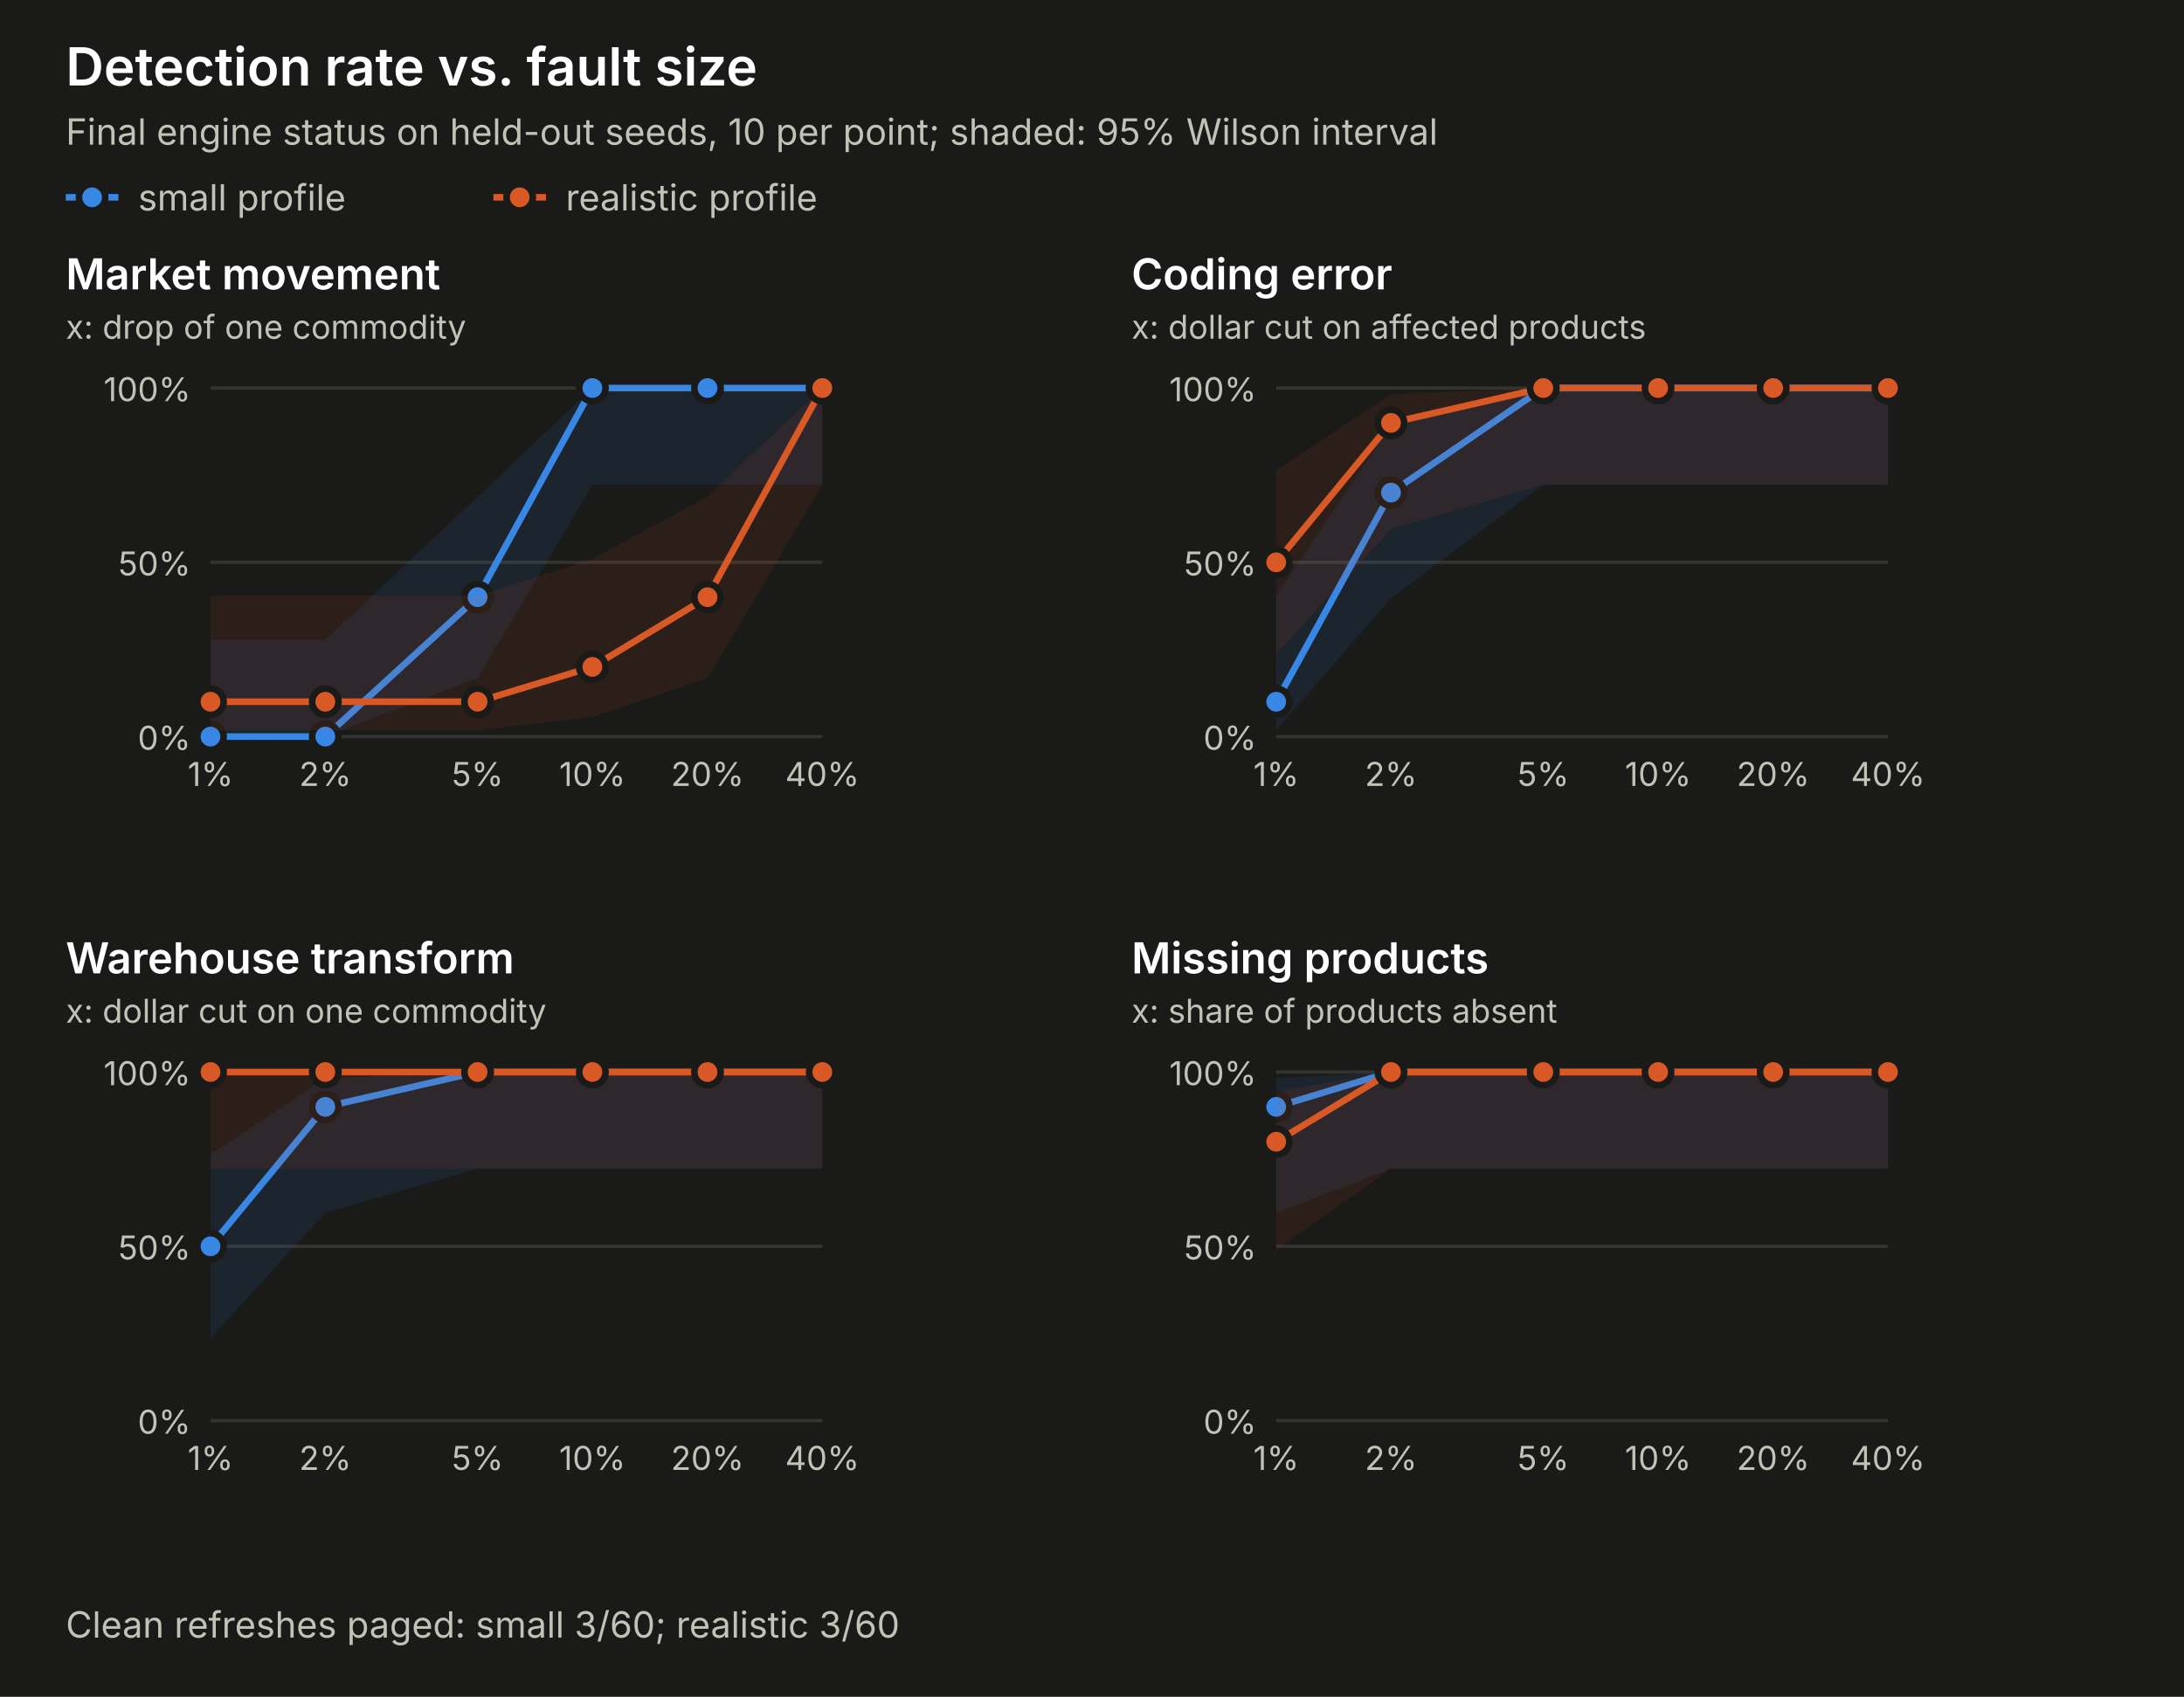
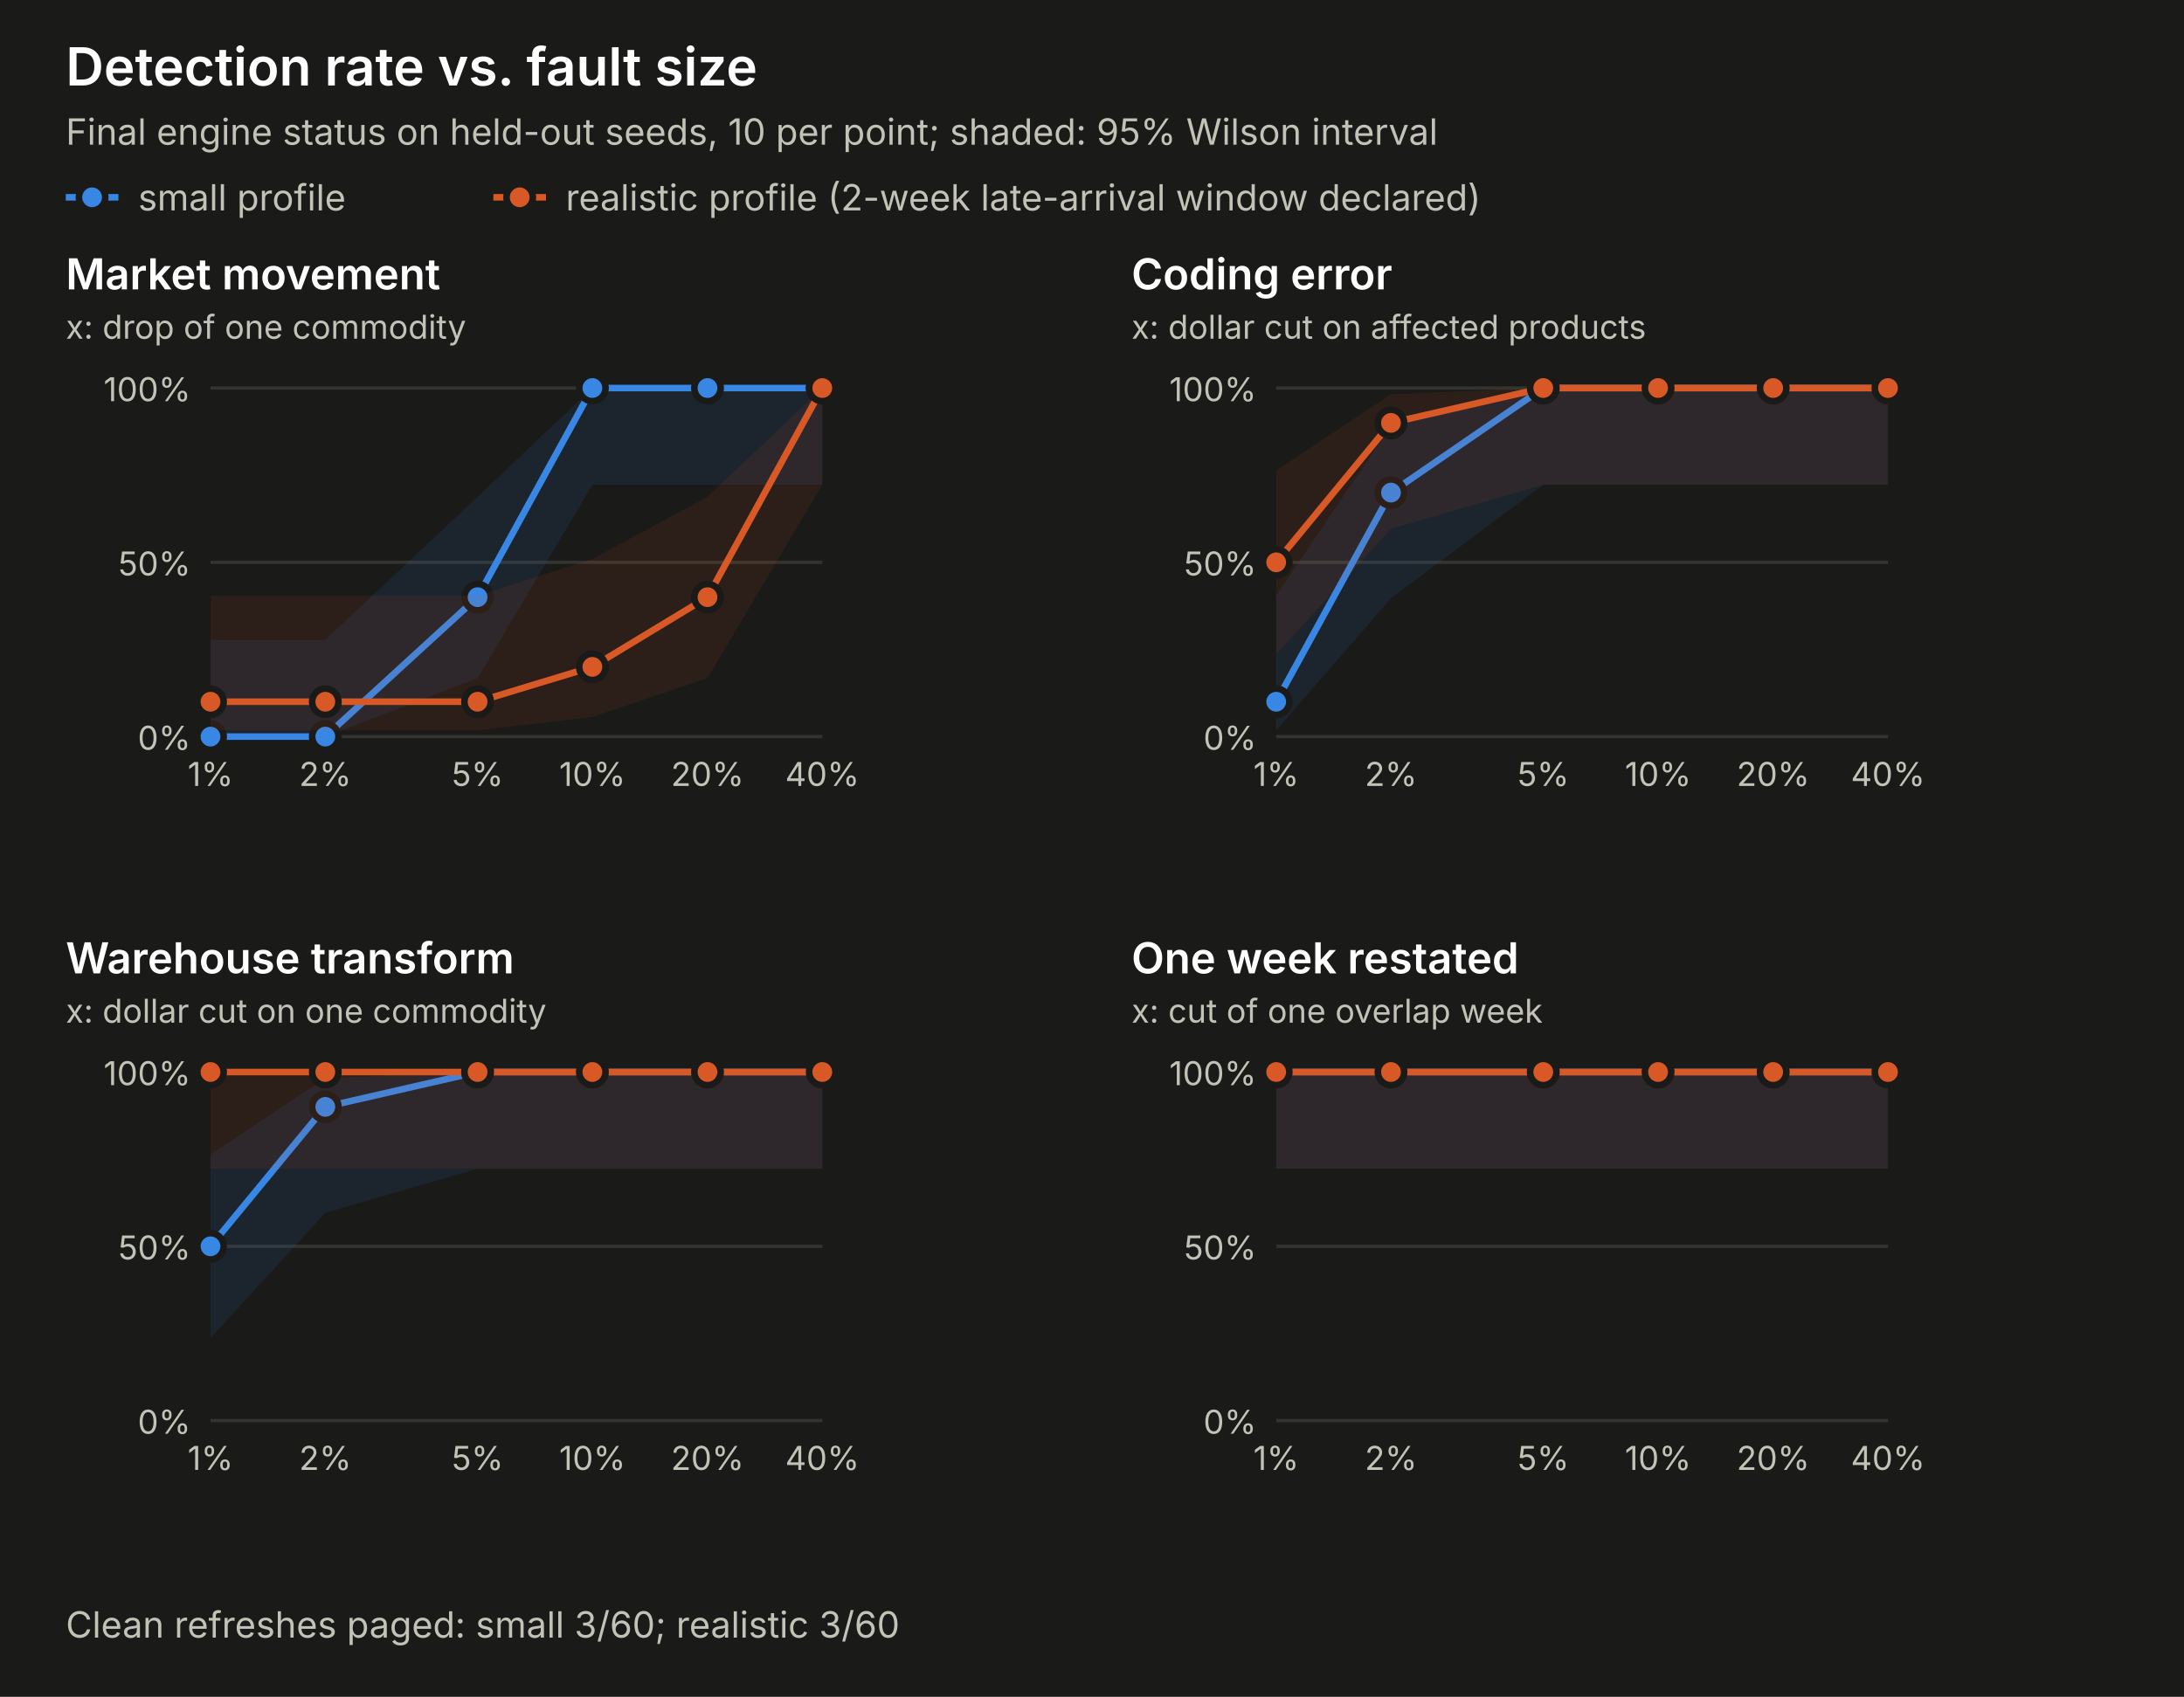
<svg xmlns="http://www.w3.org/2000/svg" width="664" height="516" viewBox="0 0 664 516" font-family="Inter, -apple-system, Segoe UI, Helvetica, Arial, sans-serif" role="img" aria-label="Detection rate against fault size, by family and profile">
  <rect width="664" height="516" fill="#1a1a19" />
  <text x="20.0" y="26.0" fill="#ffffff" font-size="16" font-weight="600" text-anchor="start">Detection rate vs. fault size</text>
  <text x="20.0" y="44.0" fill="#c3c2b7" font-size="11" font-weight="400" text-anchor="start">Final engine status on held-out seeds, 10 per point; shaded: 95% Wilson interval</text>
  <line x1="20" x2="36" y1="60" y2="60" stroke="#3987e5" stroke-width="2" />
  <circle cx="28" cy="60" r="4" fill="#3987e5" stroke="#1a1a19" stroke-width="2" />
  <text x="42.0" y="64.0" fill="#c3c2b7" font-size="11" font-weight="400" text-anchor="start">small profile</text>
  <line x1="150" x2="166" y1="60" y2="60" stroke="#d95926" stroke-width="2" />
  <circle cx="158" cy="60" r="4" fill="#d95926" stroke="#1a1a19" stroke-width="2" />
-   <text x="172.0" y="64.0" fill="#c3c2b7" font-size="11" font-weight="400" text-anchor="start">realistic profile</text>
+   <text x="172.0" y="64.0" fill="#c3c2b7" font-size="11" font-weight="400" text-anchor="start">realistic profile (2-week late-arrival window declared)</text>
  <g transform="translate(20,74)">
    <text x="0.0" y="14.0" fill="#ffffff" font-size="13" font-weight="600" text-anchor="start">Market movement</text>
    <text x="0.0" y="29.0" fill="#c3c2b7" font-size="10" font-weight="400" text-anchor="start">x: drop of one commodity</text>
    <line x1="44" x2="230" y1="150.0" y2="150.0" stroke="#33332f" stroke-width="1" />
    <text x="38.0" y="154.0" fill="#c3c2b7" font-size="10" font-weight="400" text-anchor="end">0%</text>
    <line x1="44" x2="230" y1="97.0" y2="97.0" stroke="#33332f" stroke-width="1" />
    <text x="38.0" y="101.0" fill="#c3c2b7" font-size="10" font-weight="400" text-anchor="end">50%</text>
    <line x1="44" x2="230" y1="44.0" y2="44.0" stroke="#33332f" stroke-width="1" />
    <text x="38.0" y="48.0" fill="#c3c2b7" font-size="10" font-weight="400" text-anchor="end">100%</text>
    <text x="44.0" y="165.0" fill="#c3c2b7" font-size="10" font-weight="400" text-anchor="middle">1%</text>
    <text x="78.9" y="165.0" fill="#c3c2b7" font-size="10" font-weight="400" text-anchor="middle">2%</text>
    <text x="125.2" y="165.0" fill="#c3c2b7" font-size="10" font-weight="400" text-anchor="middle">5%</text>
    <text x="160.1" y="165.0" fill="#c3c2b7" font-size="10" font-weight="400" text-anchor="middle">10%</text>
    <text x="195.1" y="165.0" fill="#c3c2b7" font-size="10" font-weight="400" text-anchor="middle">20%</text>
    <text x="230.0" y="165.0" fill="#c3c2b7" font-size="10" font-weight="400" text-anchor="middle">40%</text>
    <polygon points="44.0,120.6 78.9,120.6 125.2,77.1 160.1,44.0 195.1,44.0 230.0,44.0 230.0,73.4 195.1,73.4 160.1,73.4 125.2,132.2 78.9,150.0 44.0,150.0" fill="#3987e5" fill-opacity="0.10" />
    <polyline points="44.0,150.0 78.9,150.0 125.2,107.6 160.1,44.0 195.1,44.0 230.0,44.0" fill="none" stroke="#3987e5" stroke-width="2" stroke-linejoin="round" stroke-linecap="round" />
    <circle cx="44.0" cy="150.0" r="4" fill="#3987e5" stroke="#1a1a19" stroke-width="2" />
    <circle cx="78.9" cy="150.0" r="4" fill="#3987e5" stroke="#1a1a19" stroke-width="2" />
    <circle cx="125.2" cy="107.6" r="4" fill="#3987e5" stroke="#1a1a19" stroke-width="2" />
    <circle cx="160.1" cy="44.0" r="4" fill="#3987e5" stroke="#1a1a19" stroke-width="2" />
    <circle cx="195.1" cy="44.0" r="4" fill="#3987e5" stroke="#1a1a19" stroke-width="2" />
    <circle cx="230.0" cy="44.0" r="4" fill="#3987e5" stroke="#1a1a19" stroke-width="2" />
    <polygon points="44.0,107.2 78.9,107.2 125.2,107.2 160.1,96.0 195.1,77.1 230.0,44.0 230.0,73.4 195.1,132.2 160.1,144.0 125.2,148.1 78.9,148.1 44.0,148.1" fill="#d95926" fill-opacity="0.10" />
    <polyline points="44.0,139.4 78.9,139.4 125.2,139.4 160.1,128.8 195.1,107.6 230.0,44.0" fill="none" stroke="#d95926" stroke-width="2" stroke-linejoin="round" stroke-linecap="round" />
    <circle cx="44.0" cy="139.4" r="4" fill="#d95926" stroke="#1a1a19" stroke-width="2" />
    <circle cx="78.9" cy="139.4" r="4" fill="#d95926" stroke="#1a1a19" stroke-width="2" />
    <circle cx="125.2" cy="139.4" r="4" fill="#d95926" stroke="#1a1a19" stroke-width="2" />
    <circle cx="160.1" cy="128.8" r="4" fill="#d95926" stroke="#1a1a19" stroke-width="2" />
    <circle cx="195.1" cy="107.6" r="4" fill="#d95926" stroke="#1a1a19" stroke-width="2" />
    <circle cx="230.0" cy="44.0" r="4" fill="#d95926" stroke="#1a1a19" stroke-width="2" />
  </g>
  <g transform="translate(344,74)">
    <text x="0.0" y="14.0" fill="#ffffff" font-size="13" font-weight="600" text-anchor="start">Coding error</text>
    <text x="0.0" y="29.0" fill="#c3c2b7" font-size="10" font-weight="400" text-anchor="start">x: dollar cut on affected products</text>
    <line x1="44" x2="230" y1="150.0" y2="150.0" stroke="#33332f" stroke-width="1" />
    <text x="38.0" y="154.0" fill="#c3c2b7" font-size="10" font-weight="400" text-anchor="end">0%</text>
    <line x1="44" x2="230" y1="97.0" y2="97.0" stroke="#33332f" stroke-width="1" />
    <text x="38.0" y="101.0" fill="#c3c2b7" font-size="10" font-weight="400" text-anchor="end">50%</text>
    <line x1="44" x2="230" y1="44.0" y2="44.0" stroke="#33332f" stroke-width="1" />
    <text x="38.0" y="48.0" fill="#c3c2b7" font-size="10" font-weight="400" text-anchor="end">100%</text>
    <text x="44.0" y="165.0" fill="#c3c2b7" font-size="10" font-weight="400" text-anchor="middle">1%</text>
    <text x="78.9" y="165.0" fill="#c3c2b7" font-size="10" font-weight="400" text-anchor="middle">2%</text>
    <text x="125.2" y="165.0" fill="#c3c2b7" font-size="10" font-weight="400" text-anchor="middle">5%</text>
    <text x="160.1" y="165.0" fill="#c3c2b7" font-size="10" font-weight="400" text-anchor="middle">10%</text>
    <text x="195.1" y="165.0" fill="#c3c2b7" font-size="10" font-weight="400" text-anchor="middle">20%</text>
    <text x="230.0" y="165.0" fill="#c3c2b7" font-size="10" font-weight="400" text-anchor="middle">40%</text>
    <polygon points="44.0,107.2 78.9,55.4 125.2,44.0 160.1,44.0 195.1,44.0 230.0,44.0 230.0,73.4 195.1,73.4 160.1,73.4 125.2,73.4 78.9,107.9 44.0,148.1" fill="#3987e5" fill-opacity="0.10" />
    <polyline points="44.0,139.4 78.9,75.8 125.2,44.0 160.1,44.0 195.1,44.0 230.0,44.0" fill="none" stroke="#3987e5" stroke-width="2" stroke-linejoin="round" stroke-linecap="round" />
    <circle cx="44.0" cy="139.4" r="4" fill="#3987e5" stroke="#1a1a19" stroke-width="2" />
    <circle cx="78.9" cy="75.8" r="4" fill="#3987e5" stroke="#1a1a19" stroke-width="2" />
    <circle cx="125.2" cy="44.0" r="4" fill="#3987e5" stroke="#1a1a19" stroke-width="2" />
    <circle cx="160.1" cy="44.0" r="4" fill="#3987e5" stroke="#1a1a19" stroke-width="2" />
    <circle cx="195.1" cy="44.0" r="4" fill="#3987e5" stroke="#1a1a19" stroke-width="2" />
    <circle cx="230.0" cy="44.0" r="4" fill="#3987e5" stroke="#1a1a19" stroke-width="2" />
    <polygon points="44.0,69.1 78.9,45.9 125.2,44.0 160.1,44.0 195.1,44.0 230.0,44.0 230.0,73.4 195.1,73.4 160.1,73.4 125.2,73.4 78.9,86.8 44.0,124.9" fill="#d95926" fill-opacity="0.10" />
    <polyline points="44.0,97.0 78.9,54.6 125.2,44.0 160.1,44.0 195.1,44.0 230.0,44.0" fill="none" stroke="#d95926" stroke-width="2" stroke-linejoin="round" stroke-linecap="round" />
    <circle cx="44.0" cy="97.0" r="4" fill="#d95926" stroke="#1a1a19" stroke-width="2" />
    <circle cx="78.9" cy="54.6" r="4" fill="#d95926" stroke="#1a1a19" stroke-width="2" />
    <circle cx="125.2" cy="44.0" r="4" fill="#d95926" stroke="#1a1a19" stroke-width="2" />
    <circle cx="160.1" cy="44.0" r="4" fill="#d95926" stroke="#1a1a19" stroke-width="2" />
    <circle cx="195.1" cy="44.0" r="4" fill="#d95926" stroke="#1a1a19" stroke-width="2" />
    <circle cx="230.0" cy="44.0" r="4" fill="#d95926" stroke="#1a1a19" stroke-width="2" />
  </g>
  <g transform="translate(20,282)">
    <text x="0.0" y="14.0" fill="#ffffff" font-size="13" font-weight="600" text-anchor="start">Warehouse transform</text>
    <text x="0.0" y="29.0" fill="#c3c2b7" font-size="10" font-weight="400" text-anchor="start">x: dollar cut on one commodity</text>
    <line x1="44" x2="230" y1="150.0" y2="150.0" stroke="#33332f" stroke-width="1" />
    <text x="38.0" y="154.0" fill="#c3c2b7" font-size="10" font-weight="400" text-anchor="end">0%</text>
    <line x1="44" x2="230" y1="97.0" y2="97.0" stroke="#33332f" stroke-width="1" />
    <text x="38.0" y="101.0" fill="#c3c2b7" font-size="10" font-weight="400" text-anchor="end">50%</text>
    <line x1="44" x2="230" y1="44.0" y2="44.0" stroke="#33332f" stroke-width="1" />
    <text x="38.0" y="48.0" fill="#c3c2b7" font-size="10" font-weight="400" text-anchor="end">100%</text>
    <text x="44.0" y="165.0" fill="#c3c2b7" font-size="10" font-weight="400" text-anchor="middle">1%</text>
    <text x="78.9" y="165.0" fill="#c3c2b7" font-size="10" font-weight="400" text-anchor="middle">2%</text>
    <text x="125.2" y="165.0" fill="#c3c2b7" font-size="10" font-weight="400" text-anchor="middle">5%</text>
    <text x="160.1" y="165.0" fill="#c3c2b7" font-size="10" font-weight="400" text-anchor="middle">10%</text>
    <text x="195.1" y="165.0" fill="#c3c2b7" font-size="10" font-weight="400" text-anchor="middle">20%</text>
    <text x="230.0" y="165.0" fill="#c3c2b7" font-size="10" font-weight="400" text-anchor="middle">40%</text>
    <polygon points="44.0,69.1 78.9,45.9 125.2,44.0 160.1,44.0 195.1,44.0 230.0,44.0 230.0,73.4 195.1,73.4 160.1,73.4 125.2,73.4 78.9,86.8 44.0,124.9" fill="#3987e5" fill-opacity="0.10" />
    <polyline points="44.0,97.0 78.9,54.6 125.2,44.0 160.1,44.0 195.1,44.0 230.0,44.0" fill="none" stroke="#3987e5" stroke-width="2" stroke-linejoin="round" stroke-linecap="round" />
    <circle cx="44.0" cy="97.0" r="4" fill="#3987e5" stroke="#1a1a19" stroke-width="2" />
    <circle cx="78.9" cy="54.6" r="4" fill="#3987e5" stroke="#1a1a19" stroke-width="2" />
    <circle cx="125.2" cy="44.0" r="4" fill="#3987e5" stroke="#1a1a19" stroke-width="2" />
    <circle cx="160.1" cy="44.0" r="4" fill="#3987e5" stroke="#1a1a19" stroke-width="2" />
    <circle cx="195.1" cy="44.0" r="4" fill="#3987e5" stroke="#1a1a19" stroke-width="2" />
    <circle cx="230.0" cy="44.0" r="4" fill="#3987e5" stroke="#1a1a19" stroke-width="2" />
    <polygon points="44.0,44.0 78.9,44.0 125.2,44.0 160.1,44.0 195.1,44.0 230.0,44.0 230.0,73.4 195.1,73.4 160.1,73.4 125.2,73.4 78.9,73.4 44.0,73.4" fill="#d95926" fill-opacity="0.10" />
    <polyline points="44.0,44.0 78.9,44.0 125.2,44.0 160.1,44.0 195.1,44.0 230.0,44.0" fill="none" stroke="#d95926" stroke-width="2" stroke-linejoin="round" stroke-linecap="round" />
    <circle cx="44.0" cy="44.0" r="4" fill="#d95926" stroke="#1a1a19" stroke-width="2" />
    <circle cx="78.9" cy="44.0" r="4" fill="#d95926" stroke="#1a1a19" stroke-width="2" />
    <circle cx="125.2" cy="44.0" r="4" fill="#d95926" stroke="#1a1a19" stroke-width="2" />
    <circle cx="160.1" cy="44.0" r="4" fill="#d95926" stroke="#1a1a19" stroke-width="2" />
    <circle cx="195.1" cy="44.0" r="4" fill="#d95926" stroke="#1a1a19" stroke-width="2" />
    <circle cx="230.0" cy="44.0" r="4" fill="#d95926" stroke="#1a1a19" stroke-width="2" />
  </g>
  <g transform="translate(344,282)">
-     <text x="0.0" y="14.0" fill="#ffffff" font-size="13" font-weight="600" text-anchor="start">Missing products</text>
-     <text x="0.0" y="29.0" fill="#c3c2b7" font-size="10" font-weight="400" text-anchor="start">x: share of products absent</text>
+     <text x="0.0" y="14.0" fill="#ffffff" font-size="13" font-weight="600" text-anchor="start">One week restated</text>
+     <text x="0.0" y="29.0" fill="#c3c2b7" font-size="10" font-weight="400" text-anchor="start">x: cut of one overlap week</text>
    <line x1="44" x2="230" y1="150.0" y2="150.0" stroke="#33332f" stroke-width="1" />
    <text x="38.0" y="154.0" fill="#c3c2b7" font-size="10" font-weight="400" text-anchor="end">0%</text>
    <line x1="44" x2="230" y1="97.0" y2="97.0" stroke="#33332f" stroke-width="1" />
    <text x="38.0" y="101.0" fill="#c3c2b7" font-size="10" font-weight="400" text-anchor="end">50%</text>
    <line x1="44" x2="230" y1="44.0" y2="44.0" stroke="#33332f" stroke-width="1" />
    <text x="38.0" y="48.0" fill="#c3c2b7" font-size="10" font-weight="400" text-anchor="end">100%</text>
    <text x="44.0" y="165.0" fill="#c3c2b7" font-size="10" font-weight="400" text-anchor="middle">1%</text>
    <text x="78.9" y="165.0" fill="#c3c2b7" font-size="10" font-weight="400" text-anchor="middle">2%</text>
    <text x="125.2" y="165.0" fill="#c3c2b7" font-size="10" font-weight="400" text-anchor="middle">5%</text>
    <text x="160.1" y="165.0" fill="#c3c2b7" font-size="10" font-weight="400" text-anchor="middle">10%</text>
    <text x="195.1" y="165.0" fill="#c3c2b7" font-size="10" font-weight="400" text-anchor="middle">20%</text>
    <text x="230.0" y="165.0" fill="#c3c2b7" font-size="10" font-weight="400" text-anchor="middle">40%</text>
-     <polygon points="44.0,45.9 78.9,44.0 125.2,44.0 160.1,44.0 195.1,44.0 230.0,44.0 230.0,73.4 195.1,73.4 160.1,73.4 125.2,73.4 78.9,73.4 44.0,86.8" fill="#3987e5" fill-opacity="0.10" />
-     <polyline points="44.0,54.6 78.9,44.0 125.2,44.0 160.1,44.0 195.1,44.0 230.0,44.0" fill="none" stroke="#3987e5" stroke-width="2" stroke-linejoin="round" stroke-linecap="round" />
-     <circle cx="44.0" cy="54.6" r="4" fill="#3987e5" stroke="#1a1a19" stroke-width="2" />
+     <polygon points="44.0,44.0 78.9,44.0 125.2,44.0 160.1,44.0 195.1,44.0 230.0,44.0 230.0,73.4 195.1,73.4 160.1,73.4 125.2,73.4 78.9,73.4 44.0,73.4" fill="#3987e5" fill-opacity="0.10" />
+     <polyline points="44.0,44.0 78.9,44.0 125.2,44.0 160.1,44.0 195.1,44.0 230.0,44.0" fill="none" stroke="#3987e5" stroke-width="2" stroke-linejoin="round" stroke-linecap="round" />
+     <circle cx="44.0" cy="44.0" r="4" fill="#3987e5" stroke="#1a1a19" stroke-width="2" />
    <circle cx="78.9" cy="44.0" r="4" fill="#3987e5" stroke="#1a1a19" stroke-width="2" />
    <circle cx="125.2" cy="44.0" r="4" fill="#3987e5" stroke="#1a1a19" stroke-width="2" />
    <circle cx="160.1" cy="44.0" r="4" fill="#3987e5" stroke="#1a1a19" stroke-width="2" />
    <circle cx="195.1" cy="44.0" r="4" fill="#3987e5" stroke="#1a1a19" stroke-width="2" />
    <circle cx="230.0" cy="44.0" r="4" fill="#3987e5" stroke="#1a1a19" stroke-width="2" />
-     <polygon points="44.0,50.0 78.9,44.0 125.2,44.0 160.1,44.0 195.1,44.0 230.0,44.0 230.0,73.4 195.1,73.4 160.1,73.4 125.2,73.4 78.9,73.4 44.0,98.0" fill="#d95926" fill-opacity="0.10" />
-     <polyline points="44.0,65.2 78.9,44.0 125.2,44.0 160.1,44.0 195.1,44.0 230.0,44.0" fill="none" stroke="#d95926" stroke-width="2" stroke-linejoin="round" stroke-linecap="round" />
-     <circle cx="44.0" cy="65.2" r="4" fill="#d95926" stroke="#1a1a19" stroke-width="2" />
+     <polygon points="44.0,44.0 78.9,44.0 125.2,44.0 160.1,44.0 195.1,44.0 230.0,44.0 230.0,73.4 195.1,73.4 160.1,73.4 125.2,73.4 78.9,73.4 44.0,73.4" fill="#d95926" fill-opacity="0.10" />
+     <polyline points="44.0,44.0 78.9,44.0 125.2,44.0 160.1,44.0 195.1,44.0 230.0,44.0" fill="none" stroke="#d95926" stroke-width="2" stroke-linejoin="round" stroke-linecap="round" />
+     <circle cx="44.0" cy="44.0" r="4" fill="#d95926" stroke="#1a1a19" stroke-width="2" />
    <circle cx="78.9" cy="44.0" r="4" fill="#d95926" stroke="#1a1a19" stroke-width="2" />
    <circle cx="125.2" cy="44.0" r="4" fill="#d95926" stroke="#1a1a19" stroke-width="2" />
    <circle cx="160.1" cy="44.0" r="4" fill="#d95926" stroke="#1a1a19" stroke-width="2" />
    <circle cx="195.1" cy="44.0" r="4" fill="#d95926" stroke="#1a1a19" stroke-width="2" />
    <circle cx="230.0" cy="44.0" r="4" fill="#d95926" stroke="#1a1a19" stroke-width="2" />
  </g>
  <text x="20.0" y="498.0" fill="#c3c2b7" font-size="11" font-weight="400" text-anchor="start">Clean refreshes paged: small 3/60; realistic 3/60</text>
</svg>
